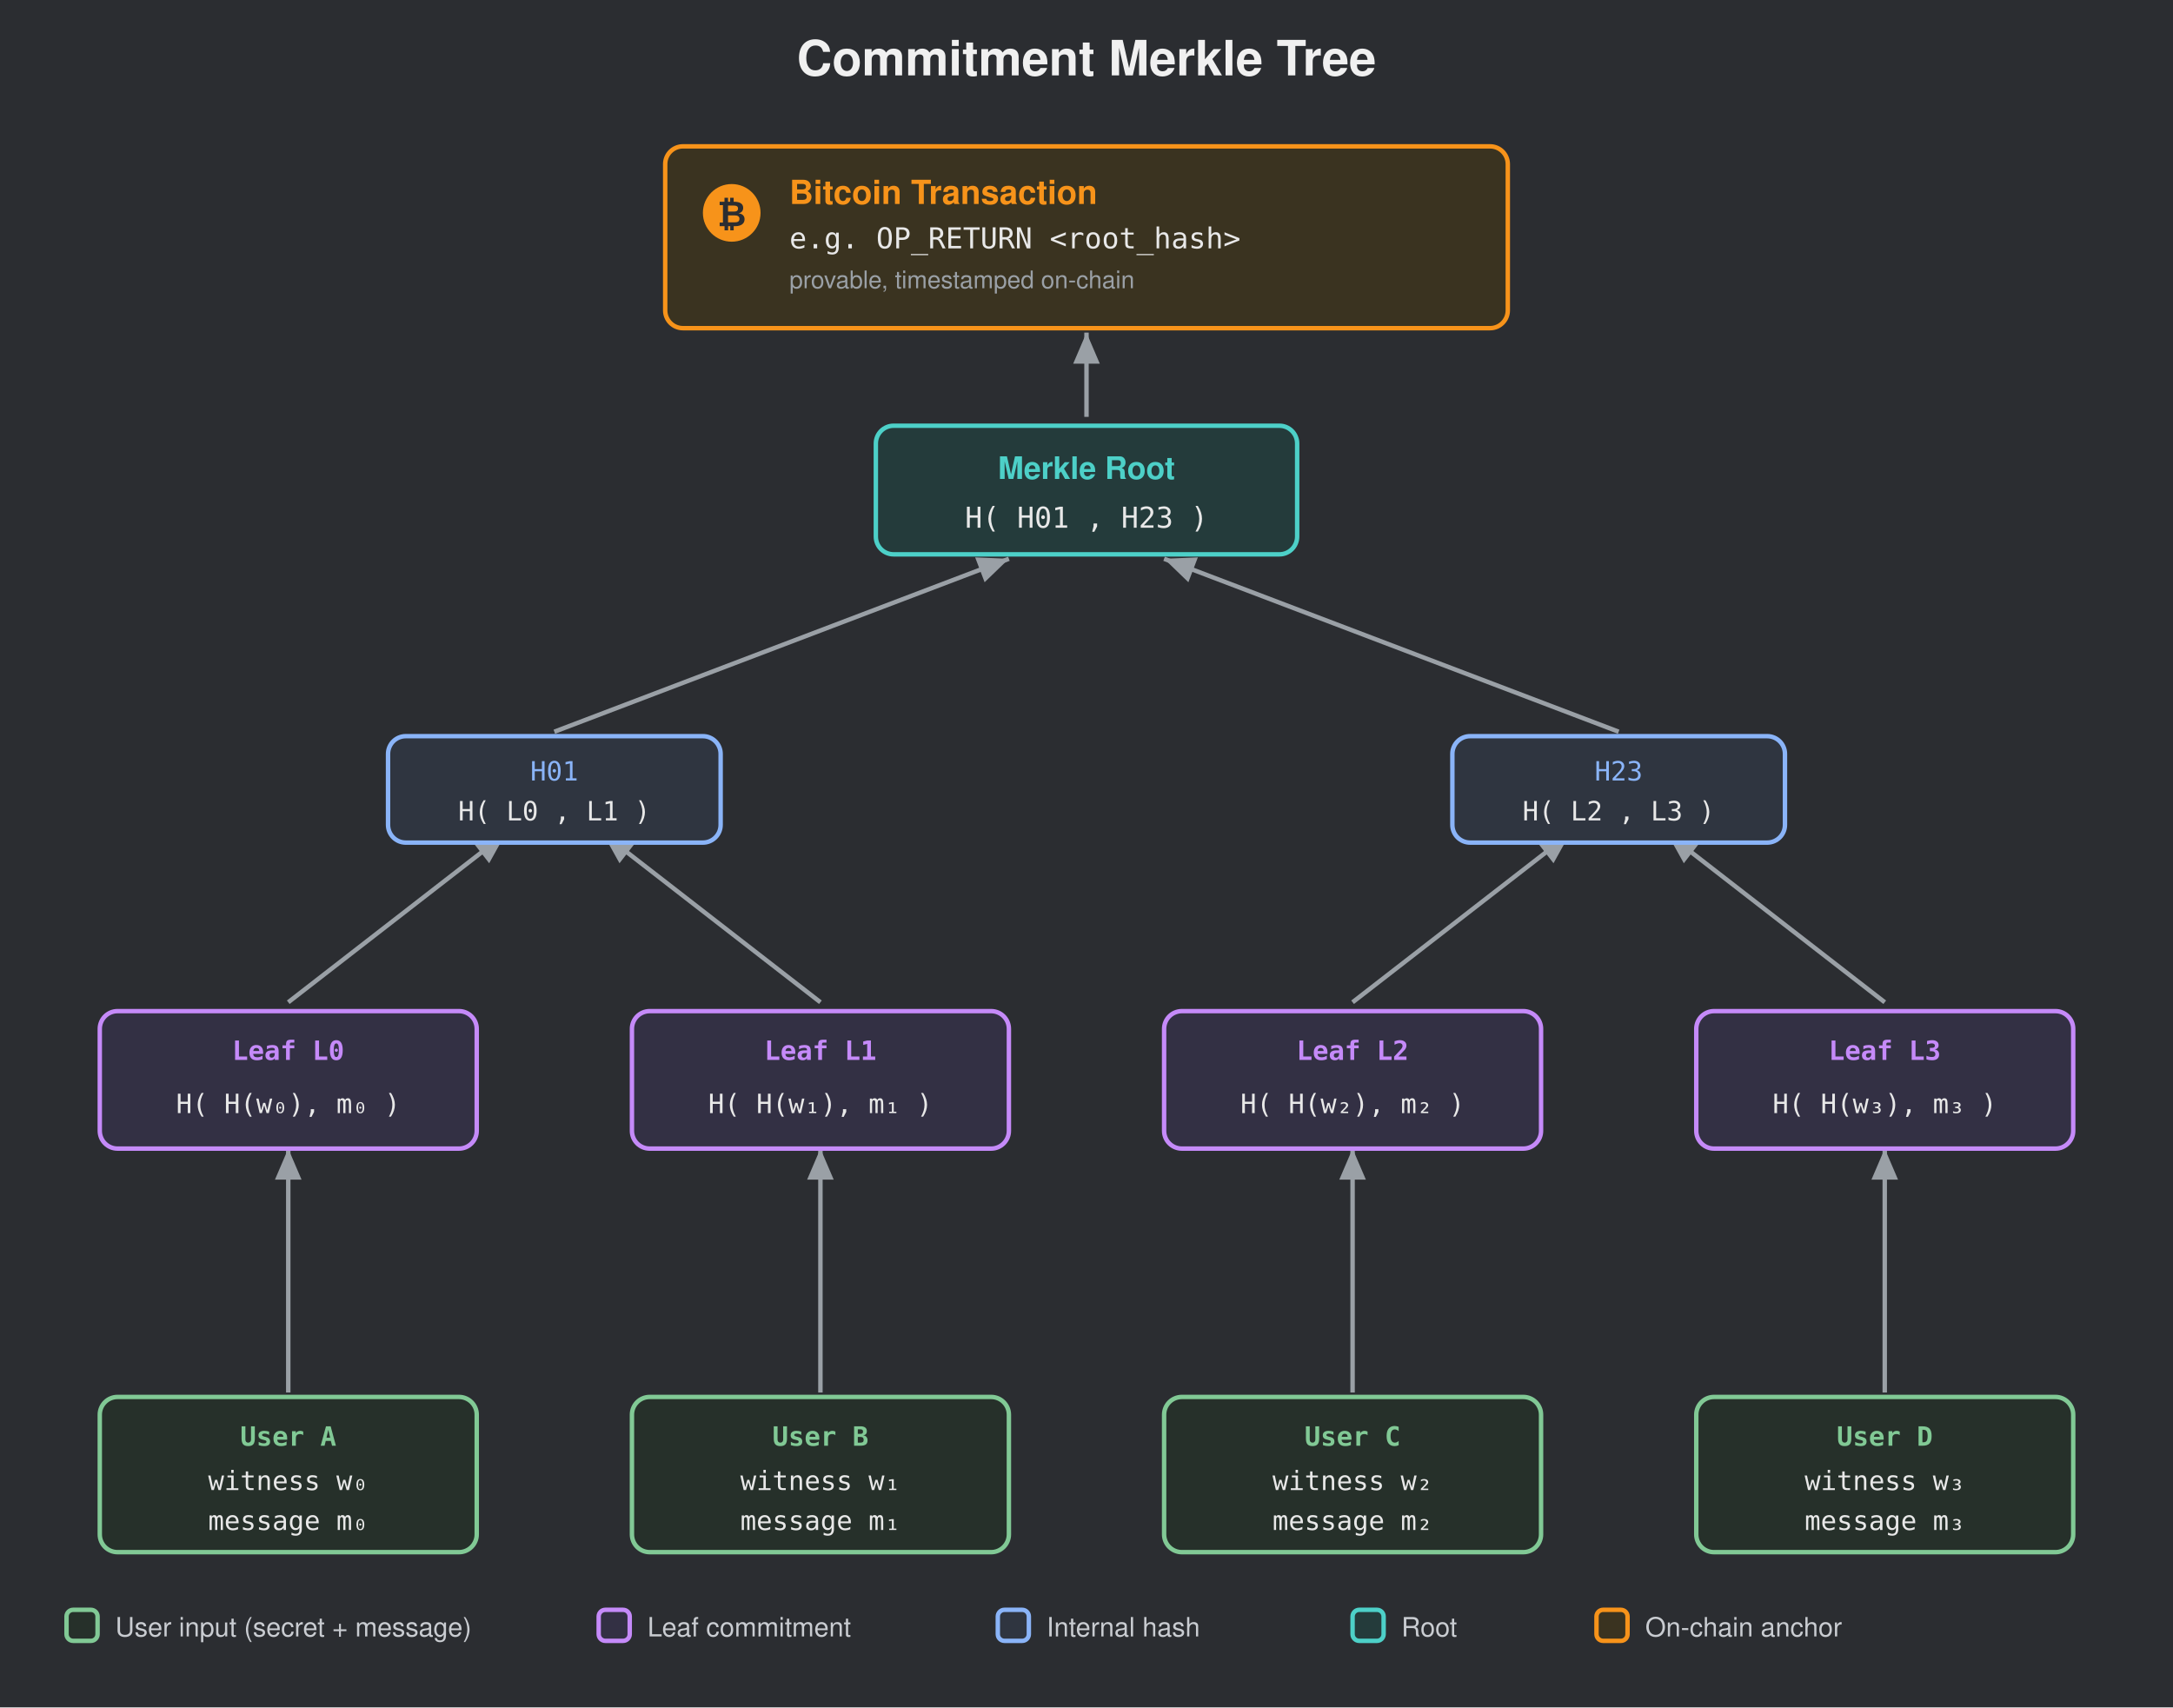
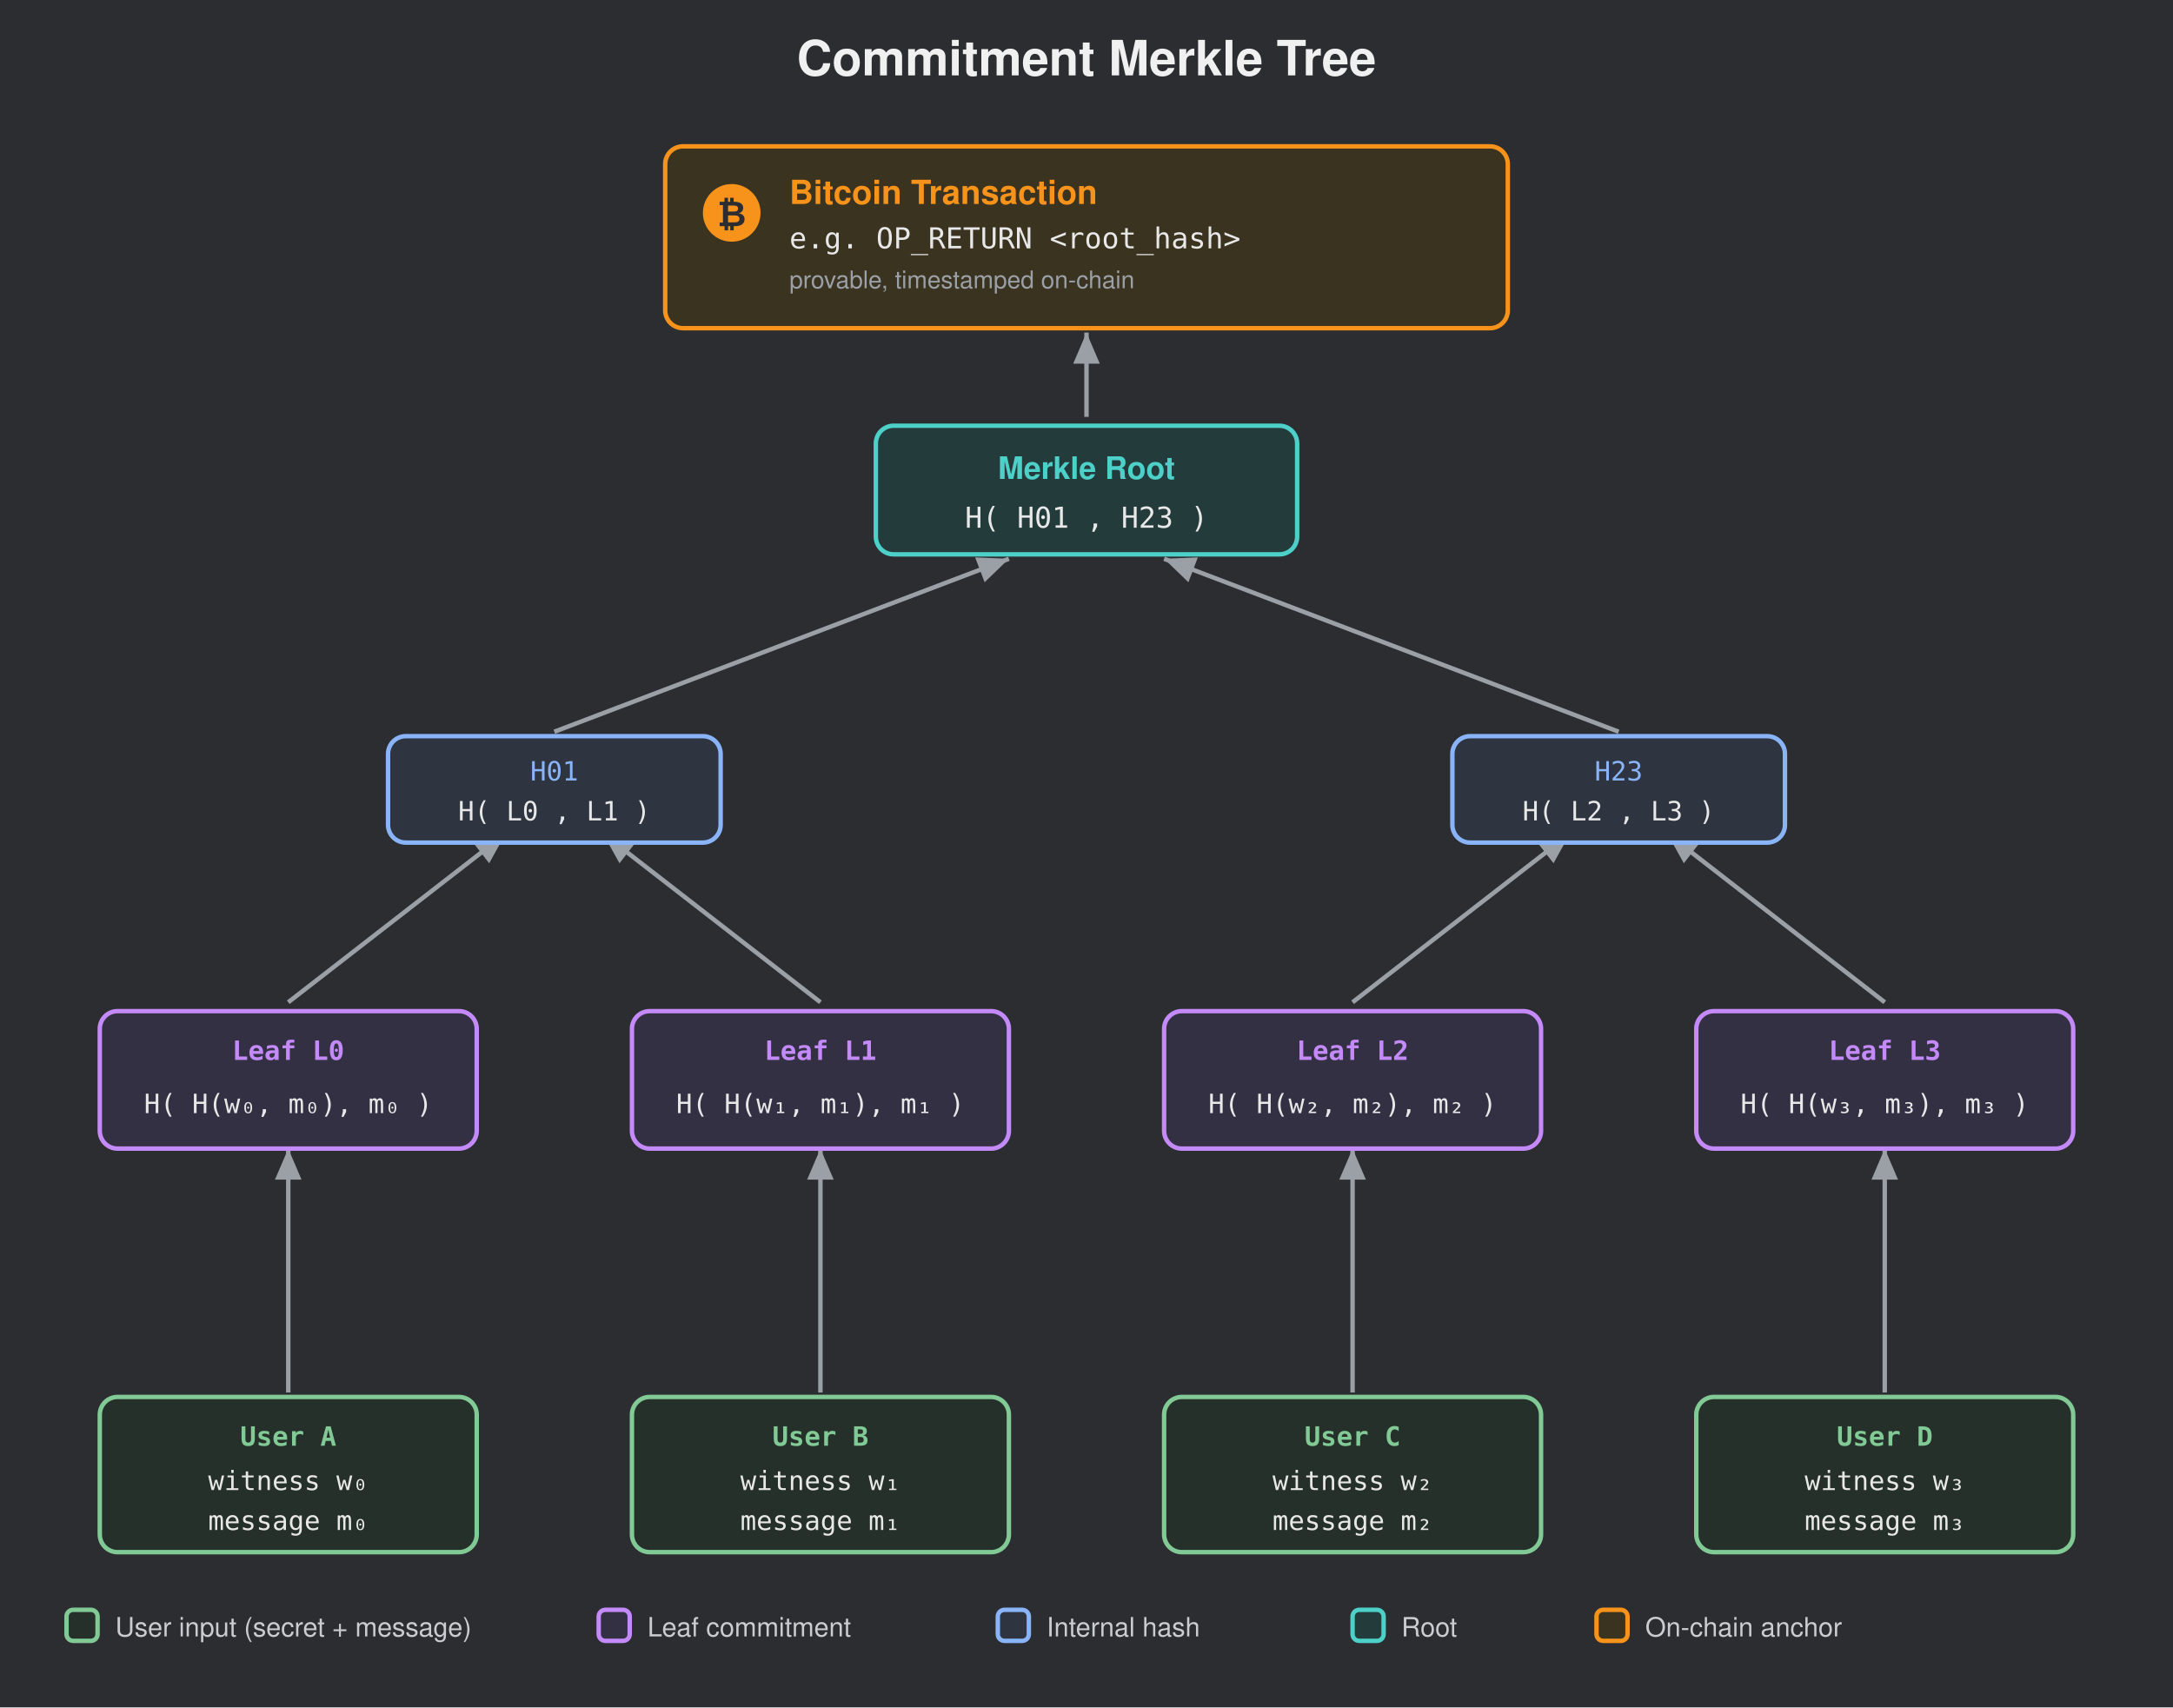
<svg xmlns="http://www.w3.org/2000/svg" width="980" height="770" viewBox="0 0 980 770" font-family="Helvetica, Arial, sans-serif">
  <rect x="0" y="0" width="980" height="770" fill="#2b2d31" />
  <defs>
    <marker id="arrow" markerWidth="10" markerHeight="10" refX="7" refY="3" orient="auto" markerUnits="strokeWidth">
      <path d="M0,0 L7,3 L0,6 Z" fill="#9aa0a6" />
    </marker>
  </defs>
  <text x="490" y="34" text-anchor="middle" fill="#f0f0f0" font-size="22" font-weight="bold">
    Commitment Merkle Tree
  </text>
  <g stroke="#9aa0a6" stroke-width="2" fill="none" marker-end="url(#arrow)">
    <line x1="490" y1="188" x2="490" y2="150" />
    <line x1="250" y1="330" x2="455" y2="252" />
    <line x1="730" y1="330" x2="525" y2="252" />
    <line x1="130" y1="452" x2="228" y2="376" />
    <line x1="370" y1="452" x2="272" y2="376" />
    <line x1="610" y1="452" x2="708" y2="376" />
    <line x1="850" y1="452" x2="752" y2="376" />
    <line x1="130" y1="628" x2="130" y2="518" />
    <line x1="370" y1="628" x2="370" y2="518" />
    <line x1="610" y1="628" x2="610" y2="518" />
    <line x1="850" y1="628" x2="850" y2="518" />
  </g>
  <rect x="300" y="66" width="380" height="82" rx="8" fill="#3a3320" stroke="#f7931a" stroke-width="2" />
  <circle cx="330" cy="96" r="13" fill="#f7931a" />
  <text x="330" y="102" text-anchor="middle" fill="#2b2d31" font-size="16" font-weight="bold">₿</text>
  <text x="356" y="92" fill="#f7931a" font-size="15" font-weight="bold">Bitcoin Transaction</text>
  <text x="356" y="112" fill="#e8e8e8" font-size="13" font-family="monospace">
    e.g. OP_RETURN &lt;root_hash&gt;
  </text>
  <text x="356" y="130" fill="#9aa0a6" font-size="11">
    provable, timestamped on-chain
  </text>
  <rect x="395" y="192" width="190" height="58" rx="8" fill="#243b3b" stroke="#4dd0c8" stroke-width="2" />
  <text x="490" y="216" text-anchor="middle" fill="#4dd0c8" font-size="14" font-weight="bold">Merkle Root</text>
  <text x="490" y="238" text-anchor="middle" fill="#e8e8e8" font-size="13" font-family="monospace">H( H01 , H23 )</text>
  <g font-family="monospace">
    <rect x="175" y="332" width="150" height="48" rx="8" fill="#2f3540" stroke="#8ab4f8" stroke-width="2" />
    <text x="250" y="352" text-anchor="middle" fill="#8ab4f8" font-size="12">H01</text>
    <text x="250" y="370" text-anchor="middle" fill="#e8e8e8" font-size="12">H( L0 , L1 )</text>
    <rect x="655" y="332" width="150" height="48" rx="8" fill="#2f3540" stroke="#8ab4f8" stroke-width="2" />
    <text x="730" y="352" text-anchor="middle" fill="#8ab4f8" font-size="12">H23</text>
    <text x="730" y="370" text-anchor="middle" fill="#e8e8e8" font-size="12">H( L2 , L3 )</text>
  </g>
  <g font-family="monospace">
    <rect x="45" y="456" width="170" height="62" rx="8" fill="#333044" stroke="#c58af9" stroke-width="2" />
    <text x="130" y="478" text-anchor="middle" fill="#c58af9" font-size="12" font-weight="bold">Leaf L0</text>
-     <text x="130" y="502" text-anchor="middle" fill="#e8e8e8" font-size="12">H( H(w₀), m₀ )</text>
+     <text x="130" y="502" text-anchor="middle" fill="#e8e8e8" font-size="12">H( H(w₀, m₀), m₀ )</text>
    <rect x="285" y="456" width="170" height="62" rx="8" fill="#333044" stroke="#c58af9" stroke-width="2" />
    <text x="370" y="478" text-anchor="middle" fill="#c58af9" font-size="12" font-weight="bold">Leaf L1</text>
-     <text x="370" y="502" text-anchor="middle" fill="#e8e8e8" font-size="12">H( H(w₁), m₁ )</text>
+     <text x="370" y="502" text-anchor="middle" fill="#e8e8e8" font-size="12">H( H(w₁, m₁), m₁ )</text>
    <rect x="525" y="456" width="170" height="62" rx="8" fill="#333044" stroke="#c58af9" stroke-width="2" />
    <text x="610" y="478" text-anchor="middle" fill="#c58af9" font-size="12" font-weight="bold">Leaf L2</text>
-     <text x="610" y="502" text-anchor="middle" fill="#e8e8e8" font-size="12">H( H(w₂), m₂ )</text>
+     <text x="610" y="502" text-anchor="middle" fill="#e8e8e8" font-size="12">H( H(w₂, m₂), m₂ )</text>
    <rect x="765" y="456" width="170" height="62" rx="8" fill="#333044" stroke="#c58af9" stroke-width="2" />
    <text x="850" y="478" text-anchor="middle" fill="#c58af9" font-size="12" font-weight="bold">Leaf L3</text>
-     <text x="850" y="502" text-anchor="middle" fill="#e8e8e8" font-size="12">H( H(w₃), m₃ )</text>
+     <text x="850" y="502" text-anchor="middle" fill="#e8e8e8" font-size="12">H( H(w₃, m₃), m₃ )</text>
  </g>
  <g font-family="monospace">
    <rect x="45" y="630" width="170" height="70" rx="8" fill="#26302a" stroke="#81c995" stroke-width="2" />
    <text x="130" y="652" text-anchor="middle" fill="#81c995" font-size="12" font-weight="bold">User A</text>
    <text x="130" y="672" text-anchor="middle" fill="#e8e8e8" font-size="12">witness w₀</text>
    <text x="130" y="690" text-anchor="middle" fill="#e8e8e8" font-size="12">message m₀</text>
    <rect x="285" y="630" width="170" height="70" rx="8" fill="#26302a" stroke="#81c995" stroke-width="2" />
    <text x="370" y="652" text-anchor="middle" fill="#81c995" font-size="12" font-weight="bold">User B</text>
    <text x="370" y="672" text-anchor="middle" fill="#e8e8e8" font-size="12">witness w₁</text>
    <text x="370" y="690" text-anchor="middle" fill="#e8e8e8" font-size="12">message m₁</text>
    <rect x="525" y="630" width="170" height="70" rx="8" fill="#26302a" stroke="#81c995" stroke-width="2" />
    <text x="610" y="652" text-anchor="middle" fill="#81c995" font-size="12" font-weight="bold">User C</text>
    <text x="610" y="672" text-anchor="middle" fill="#e8e8e8" font-size="12">witness w₂</text>
    <text x="610" y="690" text-anchor="middle" fill="#e8e8e8" font-size="12">message m₂</text>
    <rect x="765" y="630" width="170" height="70" rx="8" fill="#26302a" stroke="#81c995" stroke-width="2" />
    <text x="850" y="652" text-anchor="middle" fill="#81c995" font-size="12" font-weight="bold">User D</text>
    <text x="850" y="672" text-anchor="middle" fill="#e8e8e8" font-size="12">witness w₃</text>
    <text x="850" y="690" text-anchor="middle" fill="#e8e8e8" font-size="12">message m₃</text>
  </g>
  <g font-size="12">
    <rect x="30" y="726" width="14" height="14" rx="3" fill="#26302a" stroke="#81c995" stroke-width="2" />
    <text x="52" y="738" fill="#c9ccd1">User input (secret + message)</text>
    <rect x="270" y="726" width="14" height="14" rx="3" fill="#333044" stroke="#c58af9" stroke-width="2" />
    <text x="292" y="738" fill="#c9ccd1">Leaf commitment</text>
    <rect x="450" y="726" width="14" height="14" rx="3" fill="#2f3540" stroke="#8ab4f8" stroke-width="2" />
    <text x="472" y="738" fill="#c9ccd1">Internal hash</text>
    <rect x="610" y="726" width="14" height="14" rx="3" fill="#243b3b" stroke="#4dd0c8" stroke-width="2" />
    <text x="632" y="738" fill="#c9ccd1">Root</text>
    <rect x="720" y="726" width="14" height="14" rx="3" fill="#3a3320" stroke="#f7931a" stroke-width="2" />
    <text x="742" y="738" fill="#c9ccd1">On-chain anchor</text>
  </g>
</svg>
